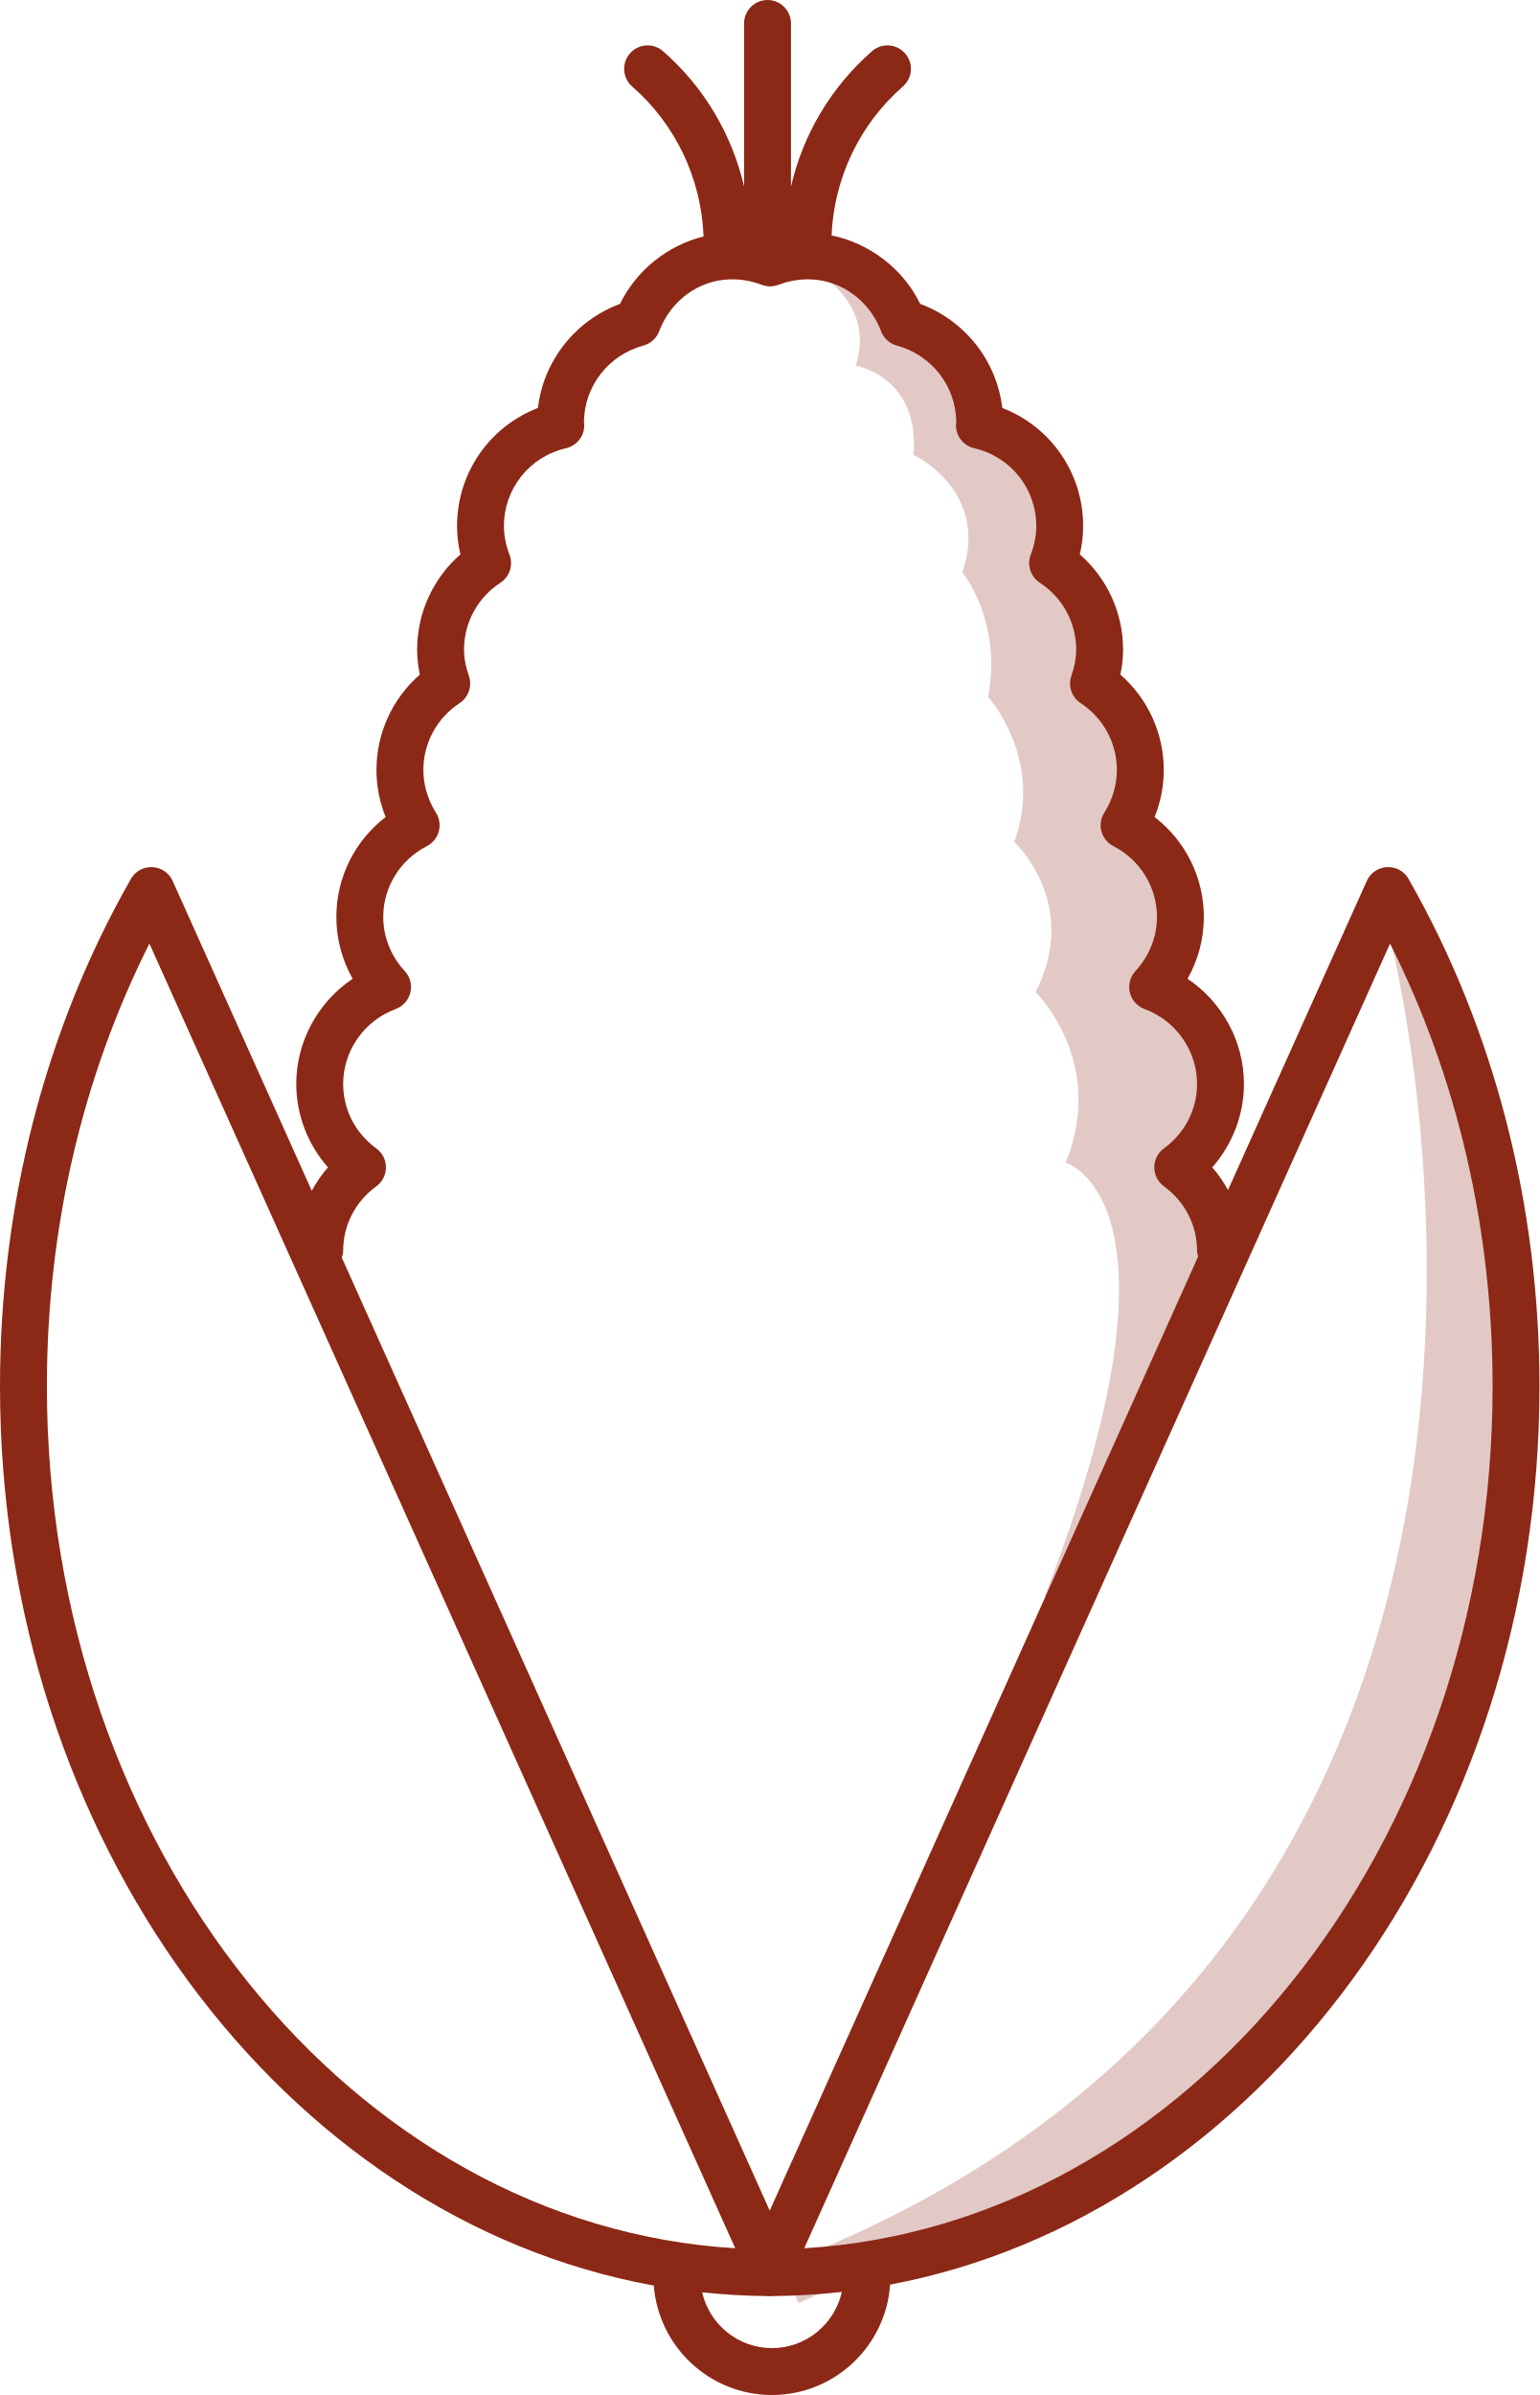
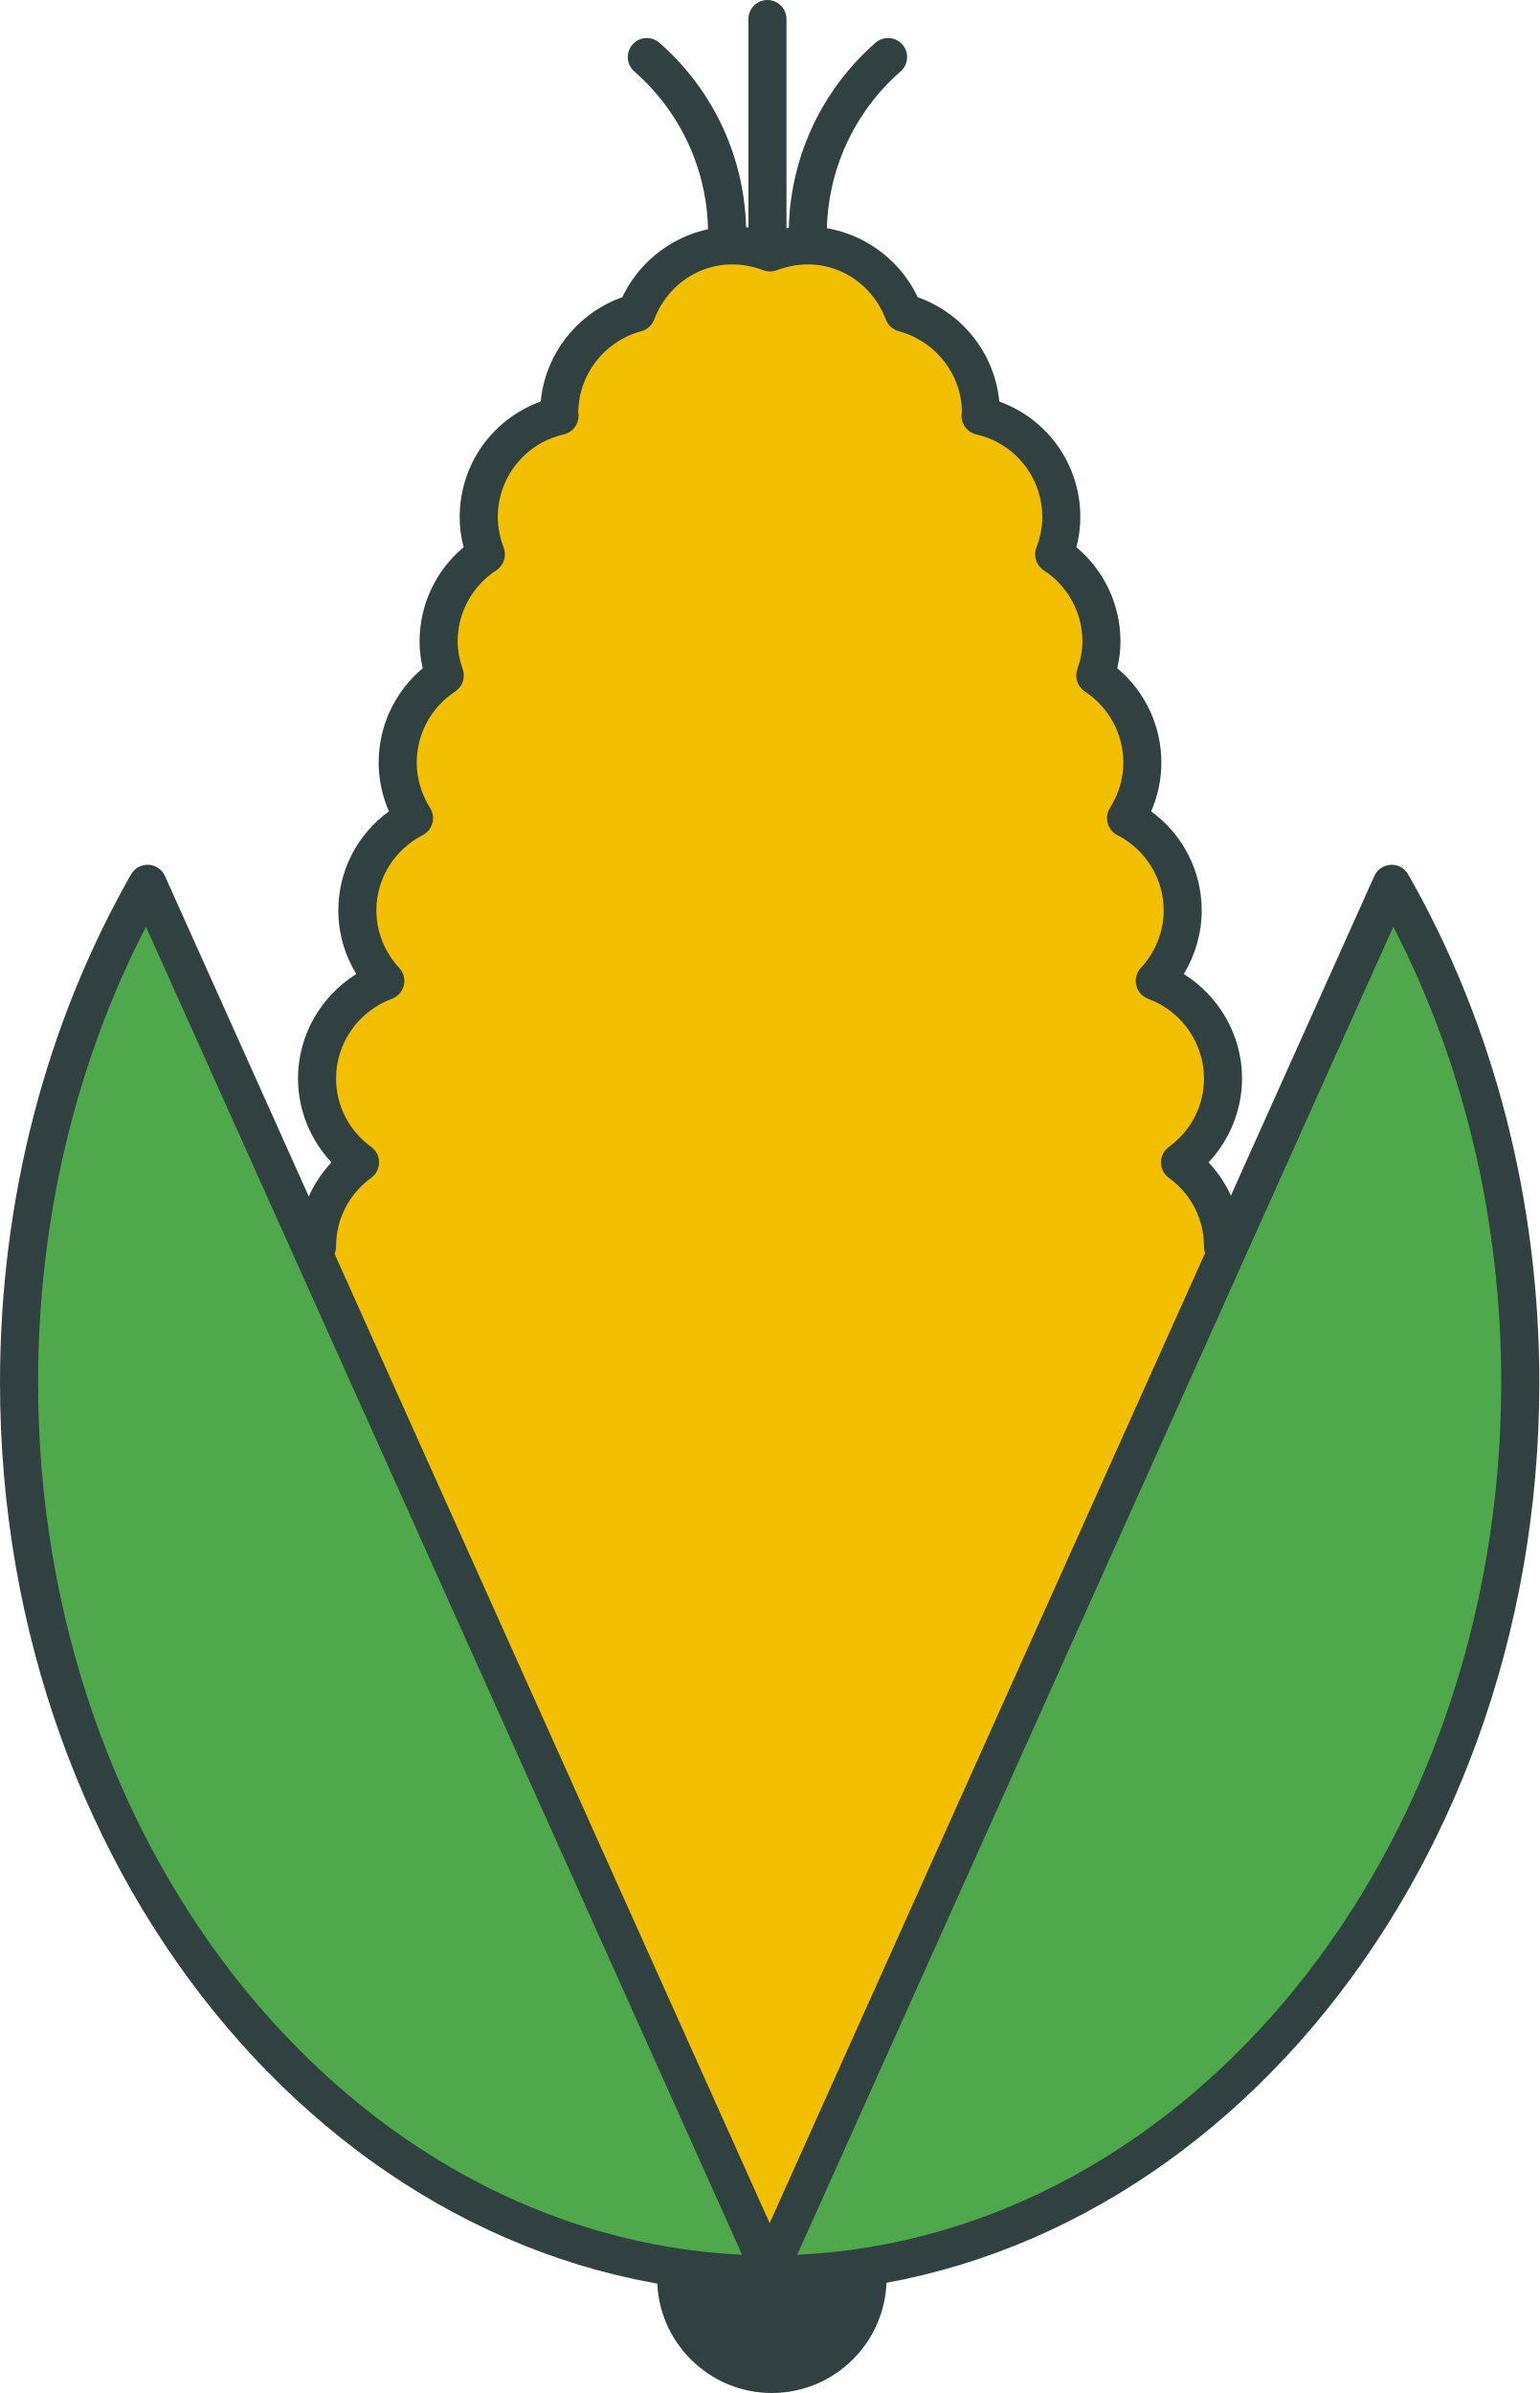
- <svg xmlns="http://www.w3.org/2000/svg" version="1.1" id="Layer_1" x="0px" y="0px" width="82px" height="127.531px" viewBox="0 0 82 127.531" enable-background="new 0 0 82 127.531" xml:space="preserve">
+ <svg xmlns="http://www.w3.org/2000/svg" version="1.1" id="Layer_1" x="0px" y="0px" width="101px" height="157px" viewBox="0 0 101 157" enable-background="new 0 0 101 157" xml:space="preserve">
  <g>
-     <path fill="#8C2816" d="M75.026,46.801c-0.233-0.408-0.646-0.645-1.145-0.629c-0.469,0.023-0.886,0.307-1.079,0.736L65.41,63.366   c-0.236-0.428-0.513-0.834-0.838-1.204c1.073-1.223,1.687-2.805,1.687-4.445c0-2.267-1.162-4.362-3.004-5.599   c0.566-1.002,0.868-2.131,0.868-3.291c0-2.107-0.981-4.055-2.624-5.322c0.322-0.797,0.489-1.645,0.489-2.501   c0-1.966-0.85-3.807-2.311-5.083c0.097-0.449,0.144-0.887,0.144-1.325c0-1.964-0.847-3.801-2.305-5.077   c0.119-0.5,0.178-1.003,0.178-1.503c0-2.833-1.729-5.298-4.308-6.293c-0.294-2.505-1.986-4.658-4.37-5.541   c-0.925-1.887-2.699-3.228-4.723-3.647c0.132-3.046,1.49-5.914,3.798-7.928c0.52-0.454,0.574-1.243,0.121-1.762   c-0.455-0.521-1.244-0.574-1.762-0.121c-2.184,1.906-3.677,4.437-4.319,7.209V1.249c0-0.69-0.559-1.249-1.249-1.249   c-0.69,0-1.249,0.559-1.249,1.249v8.681c-0.643-2.77-2.135-5.3-4.317-7.205c-0.521-0.455-1.309-0.4-1.762,0.119   c-0.454,0.52-0.4,1.309,0.119,1.762c2.323,2.028,3.684,4.919,3.802,7.984c-1.912,0.478-3.568,1.789-4.451,3.592   c-2.385,0.884-4.077,3.036-4.371,5.541c-2.579,0.995-4.308,3.461-4.308,6.293c0,0.5,0.06,1.003,0.178,1.504   c-1.457,1.275-2.304,3.113-2.304,5.076c0,0.439,0.048,0.878,0.144,1.325c-1.461,1.276-2.311,3.117-2.311,5.083   c0,0.857,0.167,1.705,0.489,2.501c-1.644,1.267-2.625,3.215-2.625,5.322c0,1.16,0.302,2.29,0.868,3.291   c-1.843,1.237-3.003,3.332-3.003,5.599c0,1.642,0.613,3.223,1.687,4.445c-0.336,0.382-0.62,0.802-0.861,1.246L9.197,46.908   c-0.193-0.429-0.61-0.713-1.079-0.736c-0.487-0.018-0.912,0.221-1.145,0.629C2.411,54.796,0,64.137,0,73.815   c0,24.198,15.129,44.309,34.825,47.889c0.251,3.255,2.974,5.827,6.292,5.827c3.335,0,6.067-2.599,6.295-5.877   C66.991,117.956,82,97.915,82,73.815C82,64.138,79.589,54.797,75.026,46.801z M18.279,66.607c0-1.367,0.643-2.618,1.765-3.437   c0.323-0.235,0.513-0.61,0.513-1.009c0-0.399-0.19-0.774-0.513-1.009c-1.122-0.818-1.765-2.07-1.765-3.437   c0-1.767,1.125-3.368,2.798-3.986c0.391-0.144,0.685-0.475,0.782-0.881c0.097-0.405-0.015-0.833-0.299-1.138   c-0.739-0.799-1.146-1.824-1.146-2.885c0-1.586,0.891-3.032,2.326-3.771c0.311-0.161,0.541-0.446,0.633-0.784   c0.091-0.337,0.036-0.699-0.151-0.995c-0.439-0.691-0.671-1.477-0.671-2.273c0-1.437,0.722-2.767,1.93-3.561   c0.478-0.314,0.682-0.914,0.493-1.455c-0.174-0.496-0.257-0.951-0.257-1.391c0-1.44,0.725-2.773,1.939-3.567   c0.492-0.321,0.693-0.942,0.482-1.492c-0.196-0.512-0.296-1.024-0.296-1.522c0-1.993,1.361-3.698,3.309-4.147   c0.576-0.132,0.979-0.65,0.969-1.241c-0.001-0.062-0.007-0.123-0.016-0.187c0.028-1.887,1.321-3.541,3.163-4.037   c0.386-0.104,0.701-0.388,0.843-0.763c0.81-2.134,3.105-3.366,5.469-2.47c0.285,0.107,0.598,0.106,0.883-0.001   c2.357-0.891,4.659,0.337,5.468,2.471c0.142,0.375,0.456,0.659,0.843,0.763c1.845,0.497,3.138,2.155,3.162,4.045   c-0.007,0.059-0.014,0.139-0.015,0.178c-0.011,0.591,0.393,1.109,0.969,1.241c1.948,0.449,3.308,2.154,3.308,4.147   c0,0.5-0.099,1.011-0.295,1.522c-0.211,0.549-0.01,1.171,0.482,1.492c1.214,0.794,1.939,2.127,1.939,3.567   c0,0.438-0.084,0.894-0.257,1.393c-0.187,0.54,0.016,1.139,0.494,1.453c1.209,0.794,1.93,2.125,1.93,3.561   c0,0.795-0.232,1.581-0.671,2.274c-0.187,0.296-0.242,0.657-0.15,0.995c0.092,0.338,0.321,0.622,0.632,0.782   c1.434,0.741,2.324,2.186,2.324,3.772c0,1.061-0.407,2.087-1.146,2.885c-0.284,0.305-0.395,0.734-0.299,1.138   c0.098,0.406,0.391,0.736,0.782,0.881c1.674,0.617,2.799,2.219,2.799,3.986c0,1.366-0.644,2.618-1.765,3.437   c-0.323,0.235-0.513,0.61-0.513,1.009c0,0.399,0.19,0.773,0.513,1.009c1.121,0.818,1.765,2.071,1.765,3.437   c0,0.105,0.035,0.199,0.06,0.297l-22.822,50.811L18.206,66.968C18.242,66.852,18.279,66.735,18.279,66.607z M2.497,73.815   c0-8.366,1.882-16.46,5.461-23.569l31.203,69.47C18.772,118.499,2.497,98.376,2.497,73.815z M41.117,125.034   c-1.813,0-3.328-1.273-3.717-2.97c1.125,0.119,2.261,0.188,3.41,0.198c0.024,0.002,0.048,0.009,0.073,0.009   c0.039,0,0.078-0.003,0.117-0.004c0.039,0,0.078,0.004,0.117,0.004c0,0,0.016,0,0.019,0c0.016,0,0.029-0.008,0.044-0.009   c1.234-0.011,2.454-0.084,3.66-0.22C44.46,123.75,42.938,125.034,41.117,125.034z M42.839,119.716l31.202-69.47   c3.58,7.11,5.462,15.205,5.462,23.569C79.503,98.376,63.228,118.499,42.839,119.716z" />
-     <path opacity="0.25" fill="#8C2816" d="M42.576,14.027c0,0,4.197,1.563,3.011,5.443c0,0,3.416,0.579,3.069,4.748   c0,0,4.088,1.911,2.605,6.253c0,0,2.142,2.625,1.37,6.639c0,0,3.011,3.32,1.39,7.72c0,0,3.551,3.242,1.141,8.002   c0,0,3.799,3.693,1.599,9.078c0,0,7.074,2.02-1.097,23.039l0.749,0.565l4.555-8.801l4.014-10.885l-2.007-3.32   c0,0,1.93-4.941,2.007-5.172c0.077-0.232-1.312-4.092-1.312-4.092l-2.239-1.467l1.39-3.628l-0.849-3.165l-1.776-1.312l0.445-4.246   l-2.066-3.088l-0.772-4.632l-2.084-2.625l-0.154-4.555l-2.625-2.084c0,0-1.39-0.386-1.39-0.772s-0.926-2.856-0.926-2.856   l-1.467-2.393c0,0-2.007,0.232-2.084-0.077c-0.077-0.309-0.926-2.316-1.158-2.393c-0.232-0.077-3.257-0.389-3.257-0.389H41.5   l-1,0.544" />
-     <path opacity="0.25" fill="#8C2816" d="M73.999,49.782c0,0,13.912,52.562-31.687,70.55l-0.598,0.559l0.83,1.747l4.471-2.063   l4.651-0.284l15.093-9.443l6.485-9.276c0,0,4.169-8.801,4.323-9.264c0.154-0.463,3.088-12.97,3.088-12.97v-7.102v-6.794   l-2.625-9.573l-2.779-6.088H73.999z" />
+     <path fill="#4FA84C" d="M50.169,148.613L90.737,58.6c0,0,17.483,27.127,4.244,58.939C81.742,149.35,50.169,148.613,50.169,148.613z   " />
+     <path fill="#4FA84C" d="M50.84,148.613L10.272,58.6c0,0-17.483,27.127-4.244,58.939C19.267,149.35,50.84,148.613,50.84,148.613z" />
+     <g>
+       <path fill="#314040" d="M44.04,148.956h12.618c0,0,0.092,6.375-5.497,6.375S44.04,148.956,44.04,148.956z" />
+       <g>
+         <path fill="#314040" d="M50.645,157c-4.151,0-7.529-3.379-7.529-7.533c0-0.69,0.559-1.25,1.249-1.25     c0.69,0,1.249,0.56,1.249,1.25c0,2.775,2.257,5.033,5.03,5.033c2.774,0,5.031-2.258,5.031-5.033c0-0.69,0.559-1.25,1.249-1.25     c0.69,0,1.249,0.56,1.249,1.25C58.174,153.621,54.797,157,50.645,157z" />
+       </g>
+       <path fill="#F2C000" d="M51.067,148.217L20.553,81.206c0,0,0.875-3.625,2.998-4.75c0,0-6.371-7.375,1.499-12.625    c0,0-3.248-7.125,1.749-10.25c0,0-2.624-7,2.124-9.75c0,0-0.625-6,3.248-7.625c0,0-2.499-5.375,4.872-9.5    c0,0,0.25-5.875,4.747-6.625c0,0,2.045-4.436,7.315-3.495h1.961l2.342-0.755c0,0,3.334,0.212,5.372,3.5    c0,0,4.747,4.25,5.622,7.625c0,0,6.371,2.375,5.247,8.375c0,0,3.054,4.125,2.401,8.25c0,0,4.095,5,1.846,9.5    c0,0,6.746,5.25,1.999,11.625c0,0,8.257,4.875,1.693,11.5l2.535,5.25L51.067,148.217z" />
+       <path fill="#314040" d="M47.708,16.586c-0.69,0-1.249-0.56-1.249-1.25c0-4.082-1.764-7.963-4.84-10.649    c-0.52-0.453-0.573-1.243-0.12-1.764s1.243-0.573,1.763-0.119c3.62,3.16,5.696,7.728,5.696,12.532    C48.958,16.026,48.398,16.586,47.708,16.586z" />
+       <path fill="#314040" d="M50.355,16.586c-0.69,0-1.249-0.56-1.249-1.25V1.25c0-0.69,0.559-1.25,1.249-1.25    c0.69,0,1.249,0.56,1.249,1.25v14.086C51.604,16.026,51.045,16.586,50.355,16.586z" />
+       <path fill="#314040" d="M53.001,16.586c-0.69,0-1.249-0.56-1.249-1.25c0-4.804,2.076-9.371,5.697-12.532    c0.52-0.454,1.309-0.401,1.763,0.119s0.4,1.31-0.12,1.764c-3.076,2.686-4.841,6.568-4.841,10.649    C54.25,16.026,53.691,16.586,53.001,16.586z" />
+       <path fill="#314040" d="M80.247,83.022c-0.69,0-1.249-0.56-1.249-1.25c0-1.79-0.841-3.431-2.309-4.501    c-0.323-0.234-0.513-0.61-0.513-1.01c0-0.399,0.191-0.774,0.513-1.01c1.467-1.071,2.309-2.712,2.309-4.501    c0-2.314-1.471-4.412-3.661-5.22c-0.392-0.145-0.686-0.476-0.783-0.881c-0.098-0.406,0.014-0.835,0.298-1.142    c0.967-1.045,1.5-2.387,1.5-3.779c0-2.078-1.166-3.971-3.042-4.94c-0.312-0.16-0.541-0.445-0.633-0.783    c-0.092-0.339-0.037-0.7,0.151-0.996c0.574-0.906,0.877-1.936,0.877-2.978c0-1.881-0.944-3.625-2.526-4.665    c-0.479-0.315-0.682-0.915-0.493-1.456c0.225-0.649,0.335-1.244,0.335-1.823c0-1.886-0.948-3.632-2.537-4.671    c-0.492-0.321-0.694-0.943-0.483-1.493c0.257-0.669,0.386-1.34,0.386-1.993c0-2.61-1.78-4.843-4.33-5.43    c-0.578-0.133-0.983-0.653-0.969-1.246c0.001-0.051,0.015-0.191,0.021-0.241c-0.003-2.422-1.705-4.629-4.142-5.285    c-0.387-0.104-0.701-0.389-0.843-0.764c-1.06-2.794-4.078-4.396-7.16-3.235c-0.284,0.108-0.597,0.108-0.881,0    c-3.073-1.16-6.099,0.441-7.16,3.235c-0.142,0.375-0.456,0.659-0.843,0.764c-2.437,0.656-4.138,2.863-4.138,5.367h0    c0.008,0,0.016,0.078,0.018,0.159c0.014,0.593-0.391,1.113-0.969,1.246c-2.549,0.587-4.33,2.819-4.33,5.43    c0,0.654,0.13,1.325,0.386,1.993c0.21,0.55,0.009,1.172-0.483,1.493c-1.588,1.039-2.537,2.785-2.537,4.671    c0,0.579,0.11,1.175,0.335,1.823c0.189,0.541-0.015,1.141-0.493,1.456c-1.582,1.039-2.526,2.783-2.526,4.665    c0,1.042,0.304,2.071,0.877,2.978c0.188,0.296,0.243,0.657,0.151,0.996c-0.092,0.338-0.321,0.623-0.633,0.783    c-1.876,0.97-3.042,2.862-3.042,4.94c0,1.393,0.533,2.734,1.5,3.779c0.284,0.307,0.396,0.735,0.298,1.142    c-0.097,0.405-0.391,0.736-0.783,0.881c-2.19,0.808-3.661,2.905-3.661,5.22c0,1.789,0.841,3.43,2.309,4.501    c0.323,0.235,0.513,0.61,0.513,1.01c0,0.399-0.191,0.774-0.513,1.01c-1.467,1.07-2.308,2.711-2.308,4.501    c0,0.69-0.559,1.25-1.249,1.25c-0.69,0-1.249-0.56-1.249-1.25c0-2.052,0.8-4.024,2.193-5.511c-1.393-1.487-2.193-3.46-2.193-5.511    c0-2.806,1.487-5.391,3.825-6.846c-0.768-1.257-1.179-2.695-1.179-4.176c0-2.596,1.246-4.988,3.319-6.498    c-0.442-1.013-0.673-2.1-0.673-3.199c0-2.41,1.067-4.663,2.895-6.192c-0.142-0.595-0.211-1.174-0.211-1.752    c0-2.408,1.065-4.658,2.89-6.186c-0.171-0.656-0.257-1.315-0.257-1.971c0-3.447,2.142-6.44,5.316-7.586    c0.293-3.11,2.388-5.795,5.354-6.845c1.66-3.517,5.754-5.512,9.691-4.264c3.942-1.249,8.032,0.747,9.691,4.264    c2.967,1.05,5.062,3.734,5.354,6.845c3.174,1.145,5.316,4.139,5.316,7.586c0,0.654-0.086,1.315-0.257,1.971    c1.826,1.528,2.891,3.778,2.891,6.186c0,0.578-0.07,1.157-0.211,1.752c1.828,1.529,2.895,3.782,2.895,6.192    c0,1.1-0.23,2.187-0.672,3.199c2.073,1.51,3.319,3.903,3.319,6.498c0,1.48-0.411,2.919-1.179,4.176    c2.338,1.455,3.825,4.04,3.825,6.846c0,2.051-0.801,4.023-2.194,5.511c1.393,1.486,2.194,3.459,2.194,5.511    C81.497,82.463,80.937,83.022,80.247,83.022z" />
+       <g>
+         <path fill="#314040" d="M50.665,150.48c-0.008-0.001-0.014-0.001-0.02,0C22.719,150.48,0,123.666,0,90.707     c0-11.943,2.974-23.473,8.6-33.34c0.233-0.409,0.676-0.655,1.145-0.63c0.47,0.023,0.887,0.308,1.079,0.737L51.7,148.53     c0.135,0.199,0.214,0.44,0.214,0.699C51.914,149.92,51.355,150.48,50.665,150.48z M9.578,60.801     c-4.639,8.988-7.08,19.273-7.08,29.906c0,30.804,20.547,56.005,46.195,57.226L9.578,60.801z" />
+       </g>
+       <g>
+         <path fill="#314040" d="M50.355,150.48c-0.424,0-0.819-0.215-1.049-0.571c-0.23-0.355-0.264-0.804-0.091-1.19l40.959-91.243     c0.193-0.43,0.61-0.714,1.079-0.737c0.467-0.028,0.912,0.221,1.145,0.63C98.026,67.235,101,78.764,101,90.707     C101,123.666,78.281,150.48,50.355,150.48z M91.42,60.801l-39.114,87.132c25.648-1.221,46.195-26.422,46.195-57.226     C98.501,80.073,96.06,69.789,91.42,60.801z" />
+       </g>
+     </g>
  </g>
</svg>
